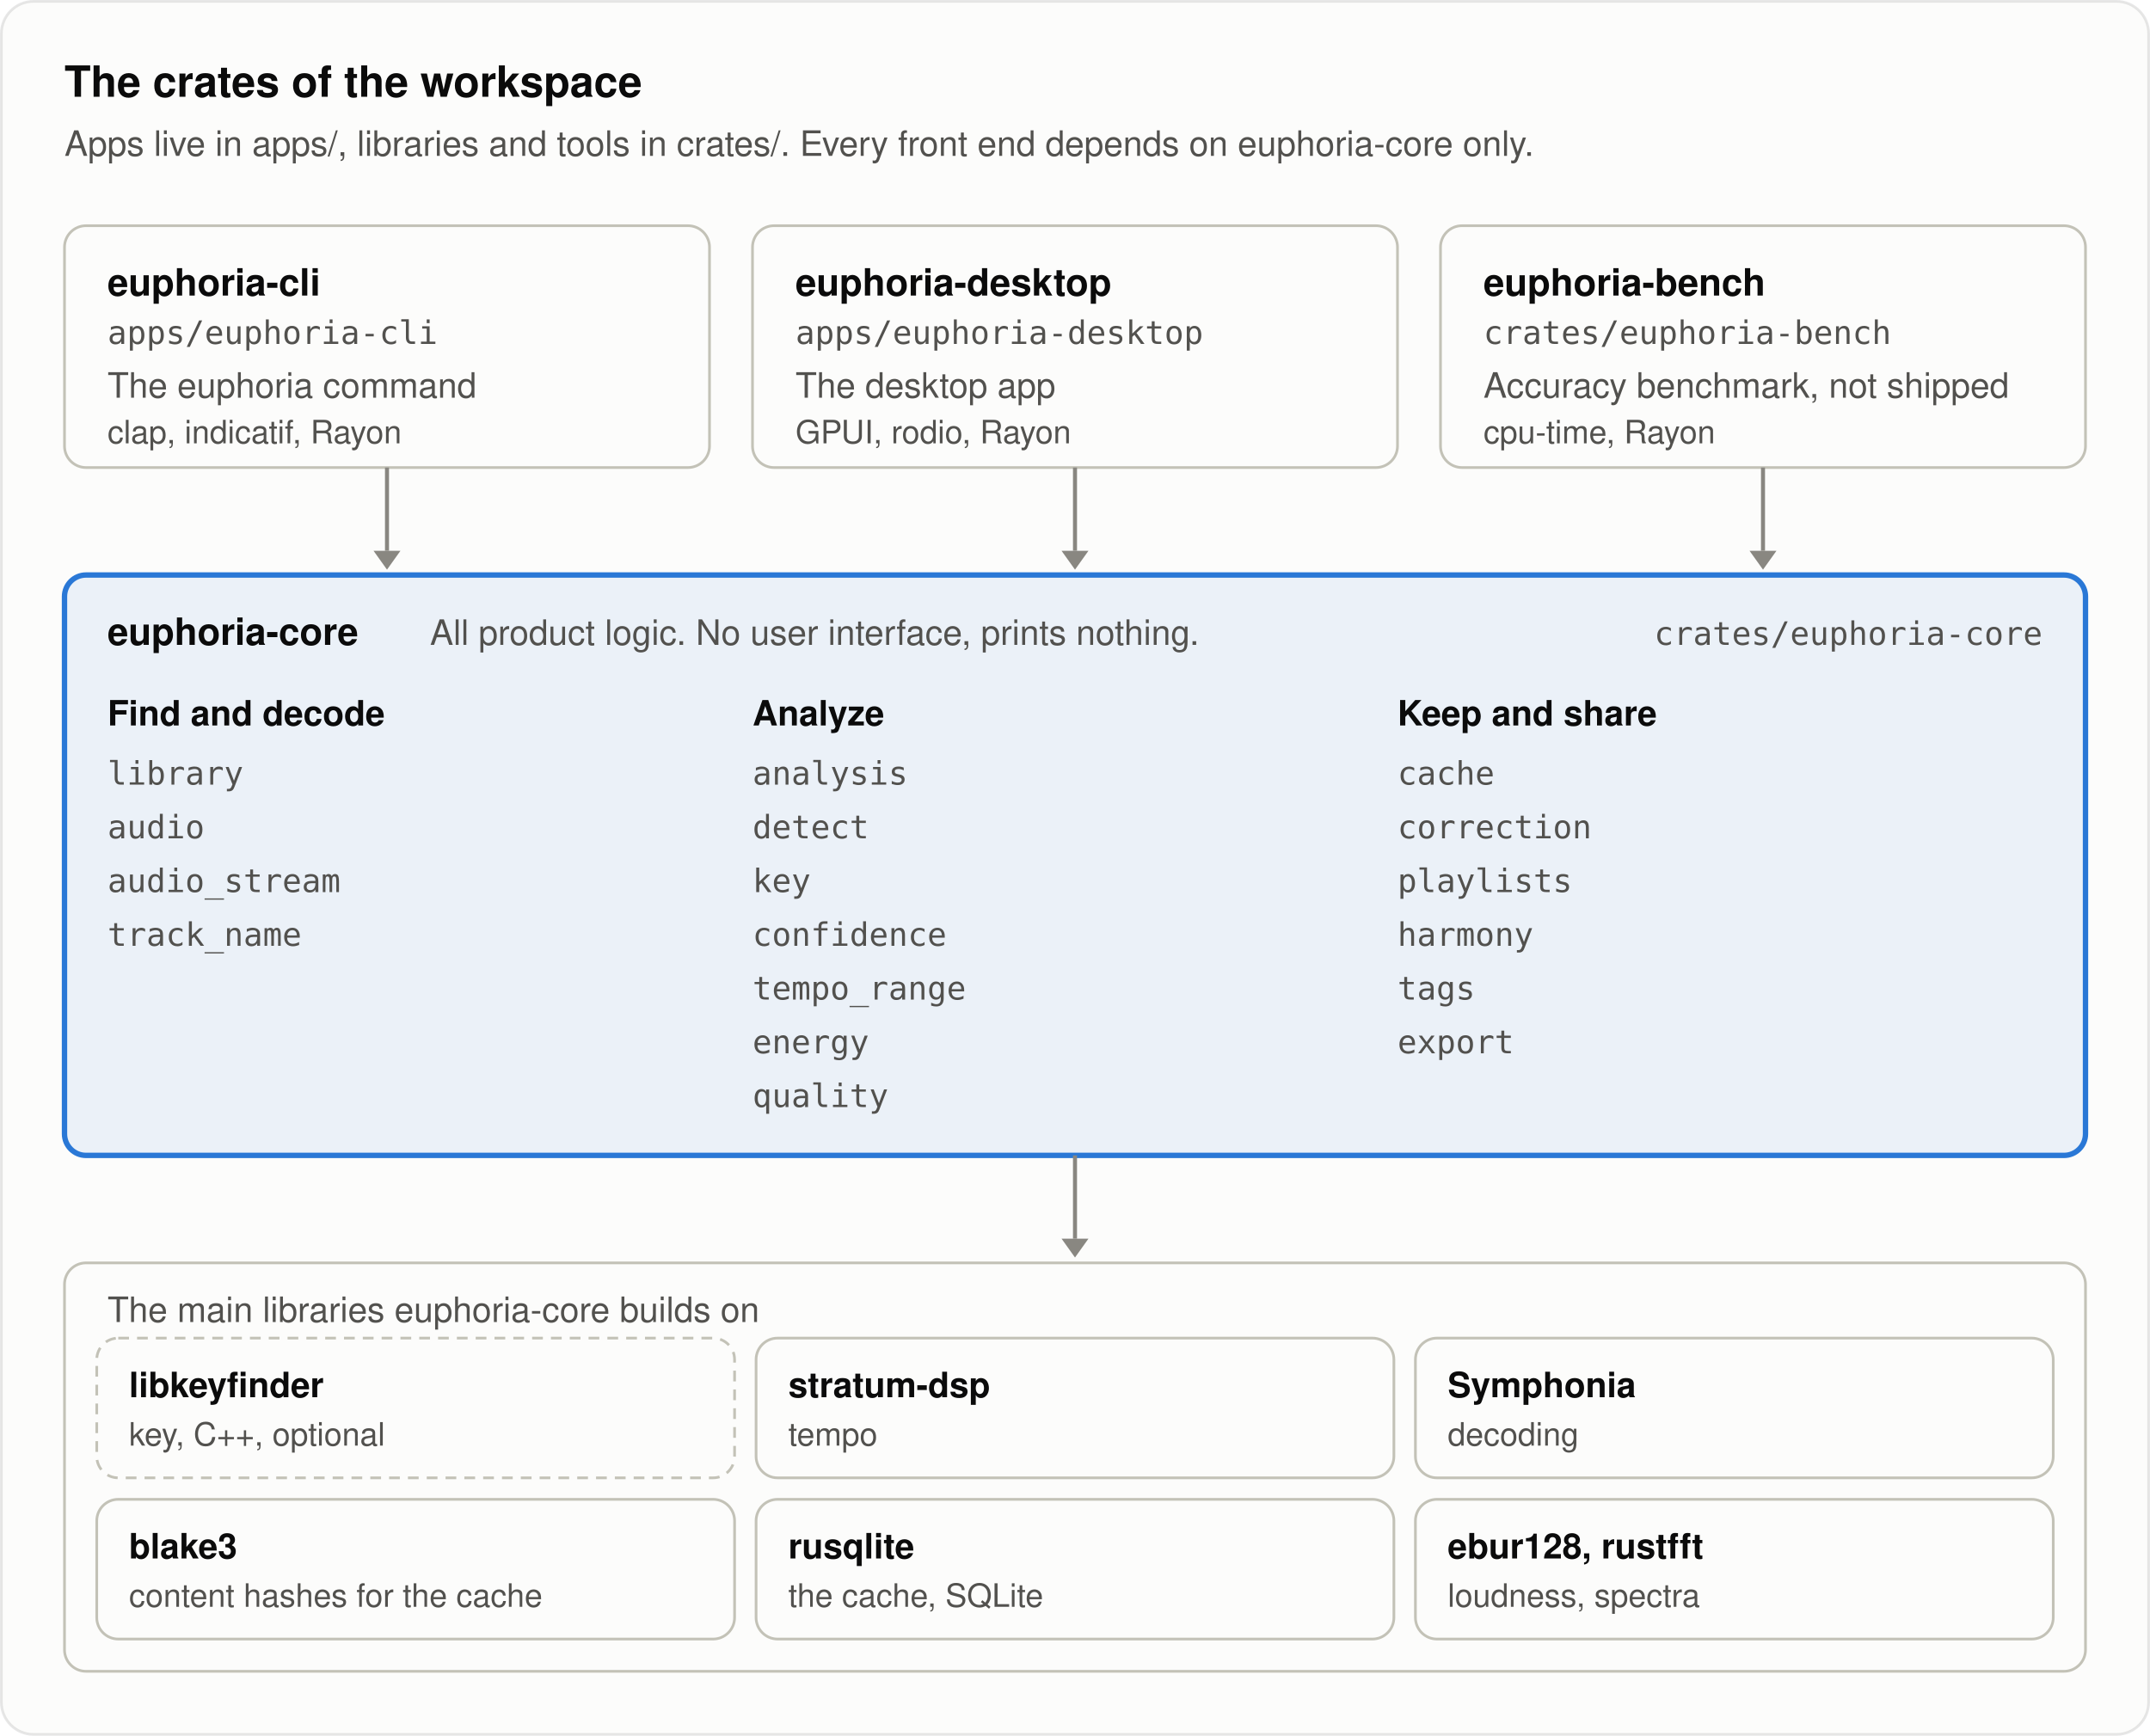
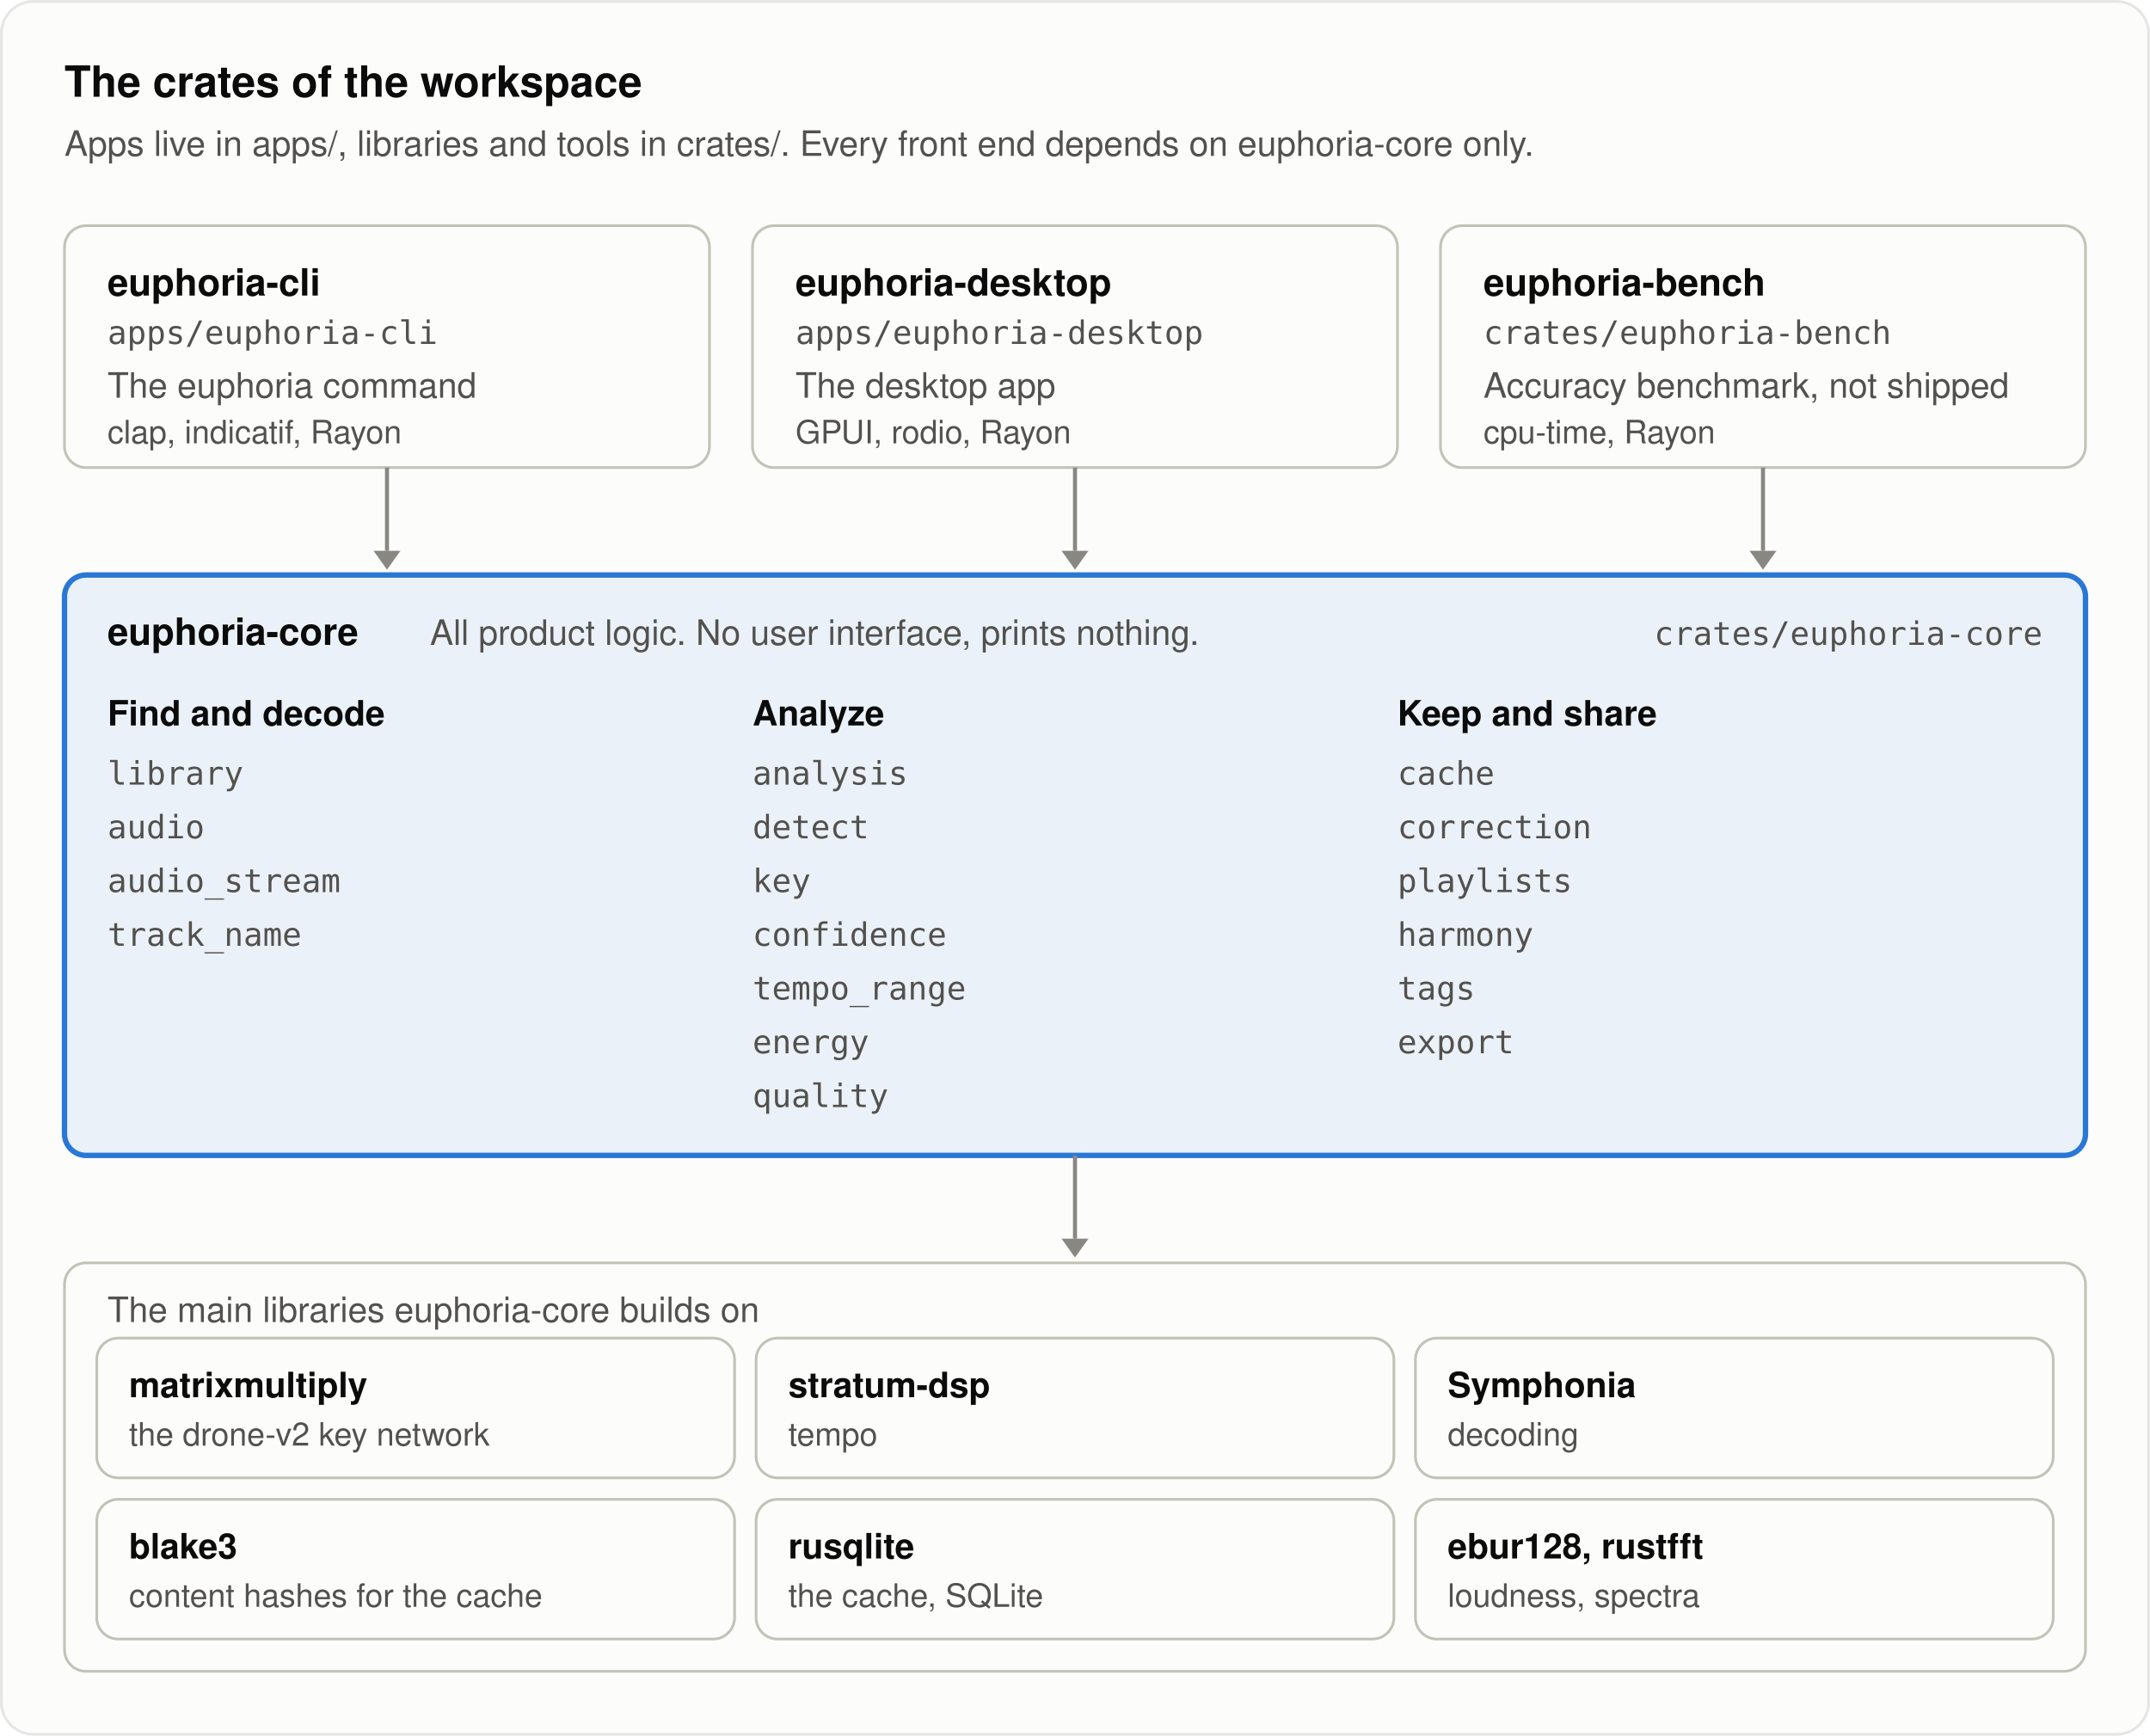
<svg xmlns="http://www.w3.org/2000/svg" width="800" height="646" viewBox="0 0 800 646" role="img" aria-labelledby="chart-title chart-desc" font-family="system-ui, -apple-system, &quot;Segoe UI&quot;, Helvetica, Arial, sans-serif">
  <style>
.surface { fill: #fcfcfb; stroke: rgba(11,11,11,0.10); }
.title { fill: #0b0b0b; font-size: 16px; font-weight: 600; }
.subtitle { fill: #52514e; font-size: 13px; }
.label { fill: #52514e; font-size: 13px; }
.small { fill: #52514e; font-size: 12px; }
.name { fill: #0b0b0b; font-size: 14px; font-weight: 600; }
.group { fill: #0b0b0b; font-size: 13px; font-weight: 600; }
.module { fill: #52514e; font-size: 12px; font-family: ui-monospace, "SF Mono", Menlo, Consolas, monospace; }
.box { fill: #fcfcfb; stroke: #c3c2b7; stroke-width: 1; }
.box-optional { stroke-dasharray: 4 3; }
.core { fill: #2a78d6; fill-opacity: 0.08; stroke: #2a78d6; stroke-width: 2; }
.arrow { stroke: #898781; stroke-width: 1.5; fill: none; }
.arrow-head { fill: #898781; }
@media (prefers-color-scheme: dark) {
  .surface { fill: #1a1a19; stroke: rgba(255,255,255,0.10); }
  .title, .name, .group { fill: #f0efec; }
  .subtitle, .label, .small, .module { fill: #c3c2b7; }
  .box { fill: #1a1a19; stroke: #383835; }
  .core { fill: #3987e5; fill-opacity: 0.12; stroke: #3987e5; }
  .arrow { stroke: #898781; }
  .arrow-head { fill: #898781; }
}
</style>
  <rect x="0.5" y="0.5" width="799" height="645" rx="12" class="surface" />
  <text x="24" y="36" class="title" text-anchor="start">The crates of the workspace</text>
  <text x="24" y="58" class="subtitle" text-anchor="start">Apps live in apps/, libraries and tools in crates/. Every front end depends on euphoria-core only.</text>
  <rect x="24" y="84" width="240" height="90" rx="8" class="box" />
  <text x="40" y="110" class="name" text-anchor="start">euphoria-cli</text>
  <text x="40" y="128" class="module" text-anchor="start">apps/euphoria-cli</text>
  <text x="40" y="148" class="label" text-anchor="start">The euphoria command</text>
  <text x="40" y="165" class="small" text-anchor="start">clap, indicatif, Rayon</text>
  <line x1="144" y1="174" x2="144" y2="205" class="arrow" />
  <path d="M139,205 L149,205 L144,212 Z" class="arrow-head" />
  <rect x="280" y="84" width="240" height="90" rx="8" class="box" />
  <text x="296" y="110" class="name" text-anchor="start">euphoria-desktop</text>
  <text x="296" y="128" class="module" text-anchor="start">apps/euphoria-desktop</text>
  <text x="296" y="148" class="label" text-anchor="start">The desktop app</text>
  <text x="296" y="165" class="small" text-anchor="start">GPUI, rodio, Rayon</text>
  <line x1="400" y1="174" x2="400" y2="205" class="arrow" />
  <path d="M395,205 L405,205 L400,212 Z" class="arrow-head" />
  <rect x="536" y="84" width="240" height="90" rx="8" class="box" />
  <text x="552" y="110" class="name" text-anchor="start">euphoria-bench</text>
  <text x="552" y="128" class="module" text-anchor="start">crates/euphoria-bench</text>
  <text x="552" y="148" class="label" text-anchor="start">Accuracy benchmark, not shipped</text>
  <text x="552" y="165" class="small" text-anchor="start">cpu-time, Rayon</text>
  <line x1="656" y1="174" x2="656" y2="205" class="arrow" />
  <path d="M651,205 L661,205 L656,212 Z" class="arrow-head" />
  <rect x="24" y="214" width="752" height="216" rx="8" class="core" />
  <text x="40" y="240" class="name" text-anchor="start">euphoria-core</text>
  <text x="160" y="240" class="label" text-anchor="start">All product logic. No user interface, prints nothing.</text>
  <text x="760" y="240" class="module" text-anchor="end">crates/euphoria-core</text>
  <text x="40" y="270" class="group" text-anchor="start">Find and decode</text>
  <text x="40" y="292" class="module" text-anchor="start">library</text>
  <text x="40" y="312" class="module" text-anchor="start">audio</text>
  <text x="40" y="332" class="module" text-anchor="start">audio_stream</text>
  <text x="40" y="352" class="module" text-anchor="start">track_name</text>
  <text x="280" y="270" class="group" text-anchor="start">Analyze</text>
  <text x="280" y="292" class="module" text-anchor="start">analysis</text>
  <text x="280" y="312" class="module" text-anchor="start">detect</text>
  <text x="280" y="332" class="module" text-anchor="start">key</text>
  <text x="280" y="352" class="module" text-anchor="start">confidence</text>
  <text x="280" y="372" class="module" text-anchor="start">tempo_range</text>
  <text x="280" y="392" class="module" text-anchor="start">energy</text>
  <text x="280" y="412" class="module" text-anchor="start">quality</text>
  <text x="520" y="270" class="group" text-anchor="start">Keep and share</text>
  <text x="520" y="292" class="module" text-anchor="start">cache</text>
  <text x="520" y="312" class="module" text-anchor="start">correction</text>
  <text x="520" y="332" class="module" text-anchor="start">playlists</text>
  <text x="520" y="352" class="module" text-anchor="start">harmony</text>
  <text x="520" y="372" class="module" text-anchor="start">tags</text>
  <text x="520" y="392" class="module" text-anchor="start">export</text>
  <rect x="24" y="470" width="752" height="152" rx="8" class="box" />
  <text x="40" y="492" class="label" text-anchor="start">The main libraries euphoria-core builds on</text>
  <line x1="400" y1="430" x2="400" y2="461" class="arrow" />
  <path d="M395,461 L405,461 L400,468 Z" class="arrow-head" />
-   <rect x="36" y="498" width="237.33" height="52" rx="8" class="box box-optional" />
-   <text x="48" y="520" class="group" text-anchor="start">libkeyfinder</text>
-   <text x="48" y="538" class="small" text-anchor="start">key, C++, optional</text>
+   <rect x="36" y="498" width="237.33" height="52" rx="8" class="box" />
+   <text x="48" y="520" class="group" text-anchor="start">matrixmultiply</text>
+   <text x="48" y="538" class="small" text-anchor="start">the drone-v2 key network</text>
  <rect x="281.33" y="498" width="237.33" height="52" rx="8" class="box" />
  <text x="293.33" y="520" class="group" text-anchor="start">stratum-dsp</text>
  <text x="293.33" y="538" class="small" text-anchor="start">tempo</text>
  <rect x="526.67" y="498" width="237.33" height="52" rx="8" class="box" />
  <text x="538.67" y="520" class="group" text-anchor="start">Symphonia</text>
  <text x="538.67" y="538" class="small" text-anchor="start">decoding</text>
  <rect x="36" y="558" width="237.33" height="52" rx="8" class="box" />
  <text x="48" y="580" class="group" text-anchor="start">blake3</text>
  <text x="48" y="598" class="small" text-anchor="start">content hashes for the cache</text>
  <rect x="281.33" y="558" width="237.33" height="52" rx="8" class="box" />
  <text x="293.33" y="580" class="group" text-anchor="start">rusqlite</text>
  <text x="293.33" y="598" class="small" text-anchor="start">the cache, SQLite</text>
  <rect x="526.67" y="558" width="237.33" height="52" rx="8" class="box" />
  <text x="538.67" y="580" class="group" text-anchor="start">ebur128, rustfft</text>
  <text x="538.67" y="598" class="small" text-anchor="start">loudness, spectra</text>
</svg>
